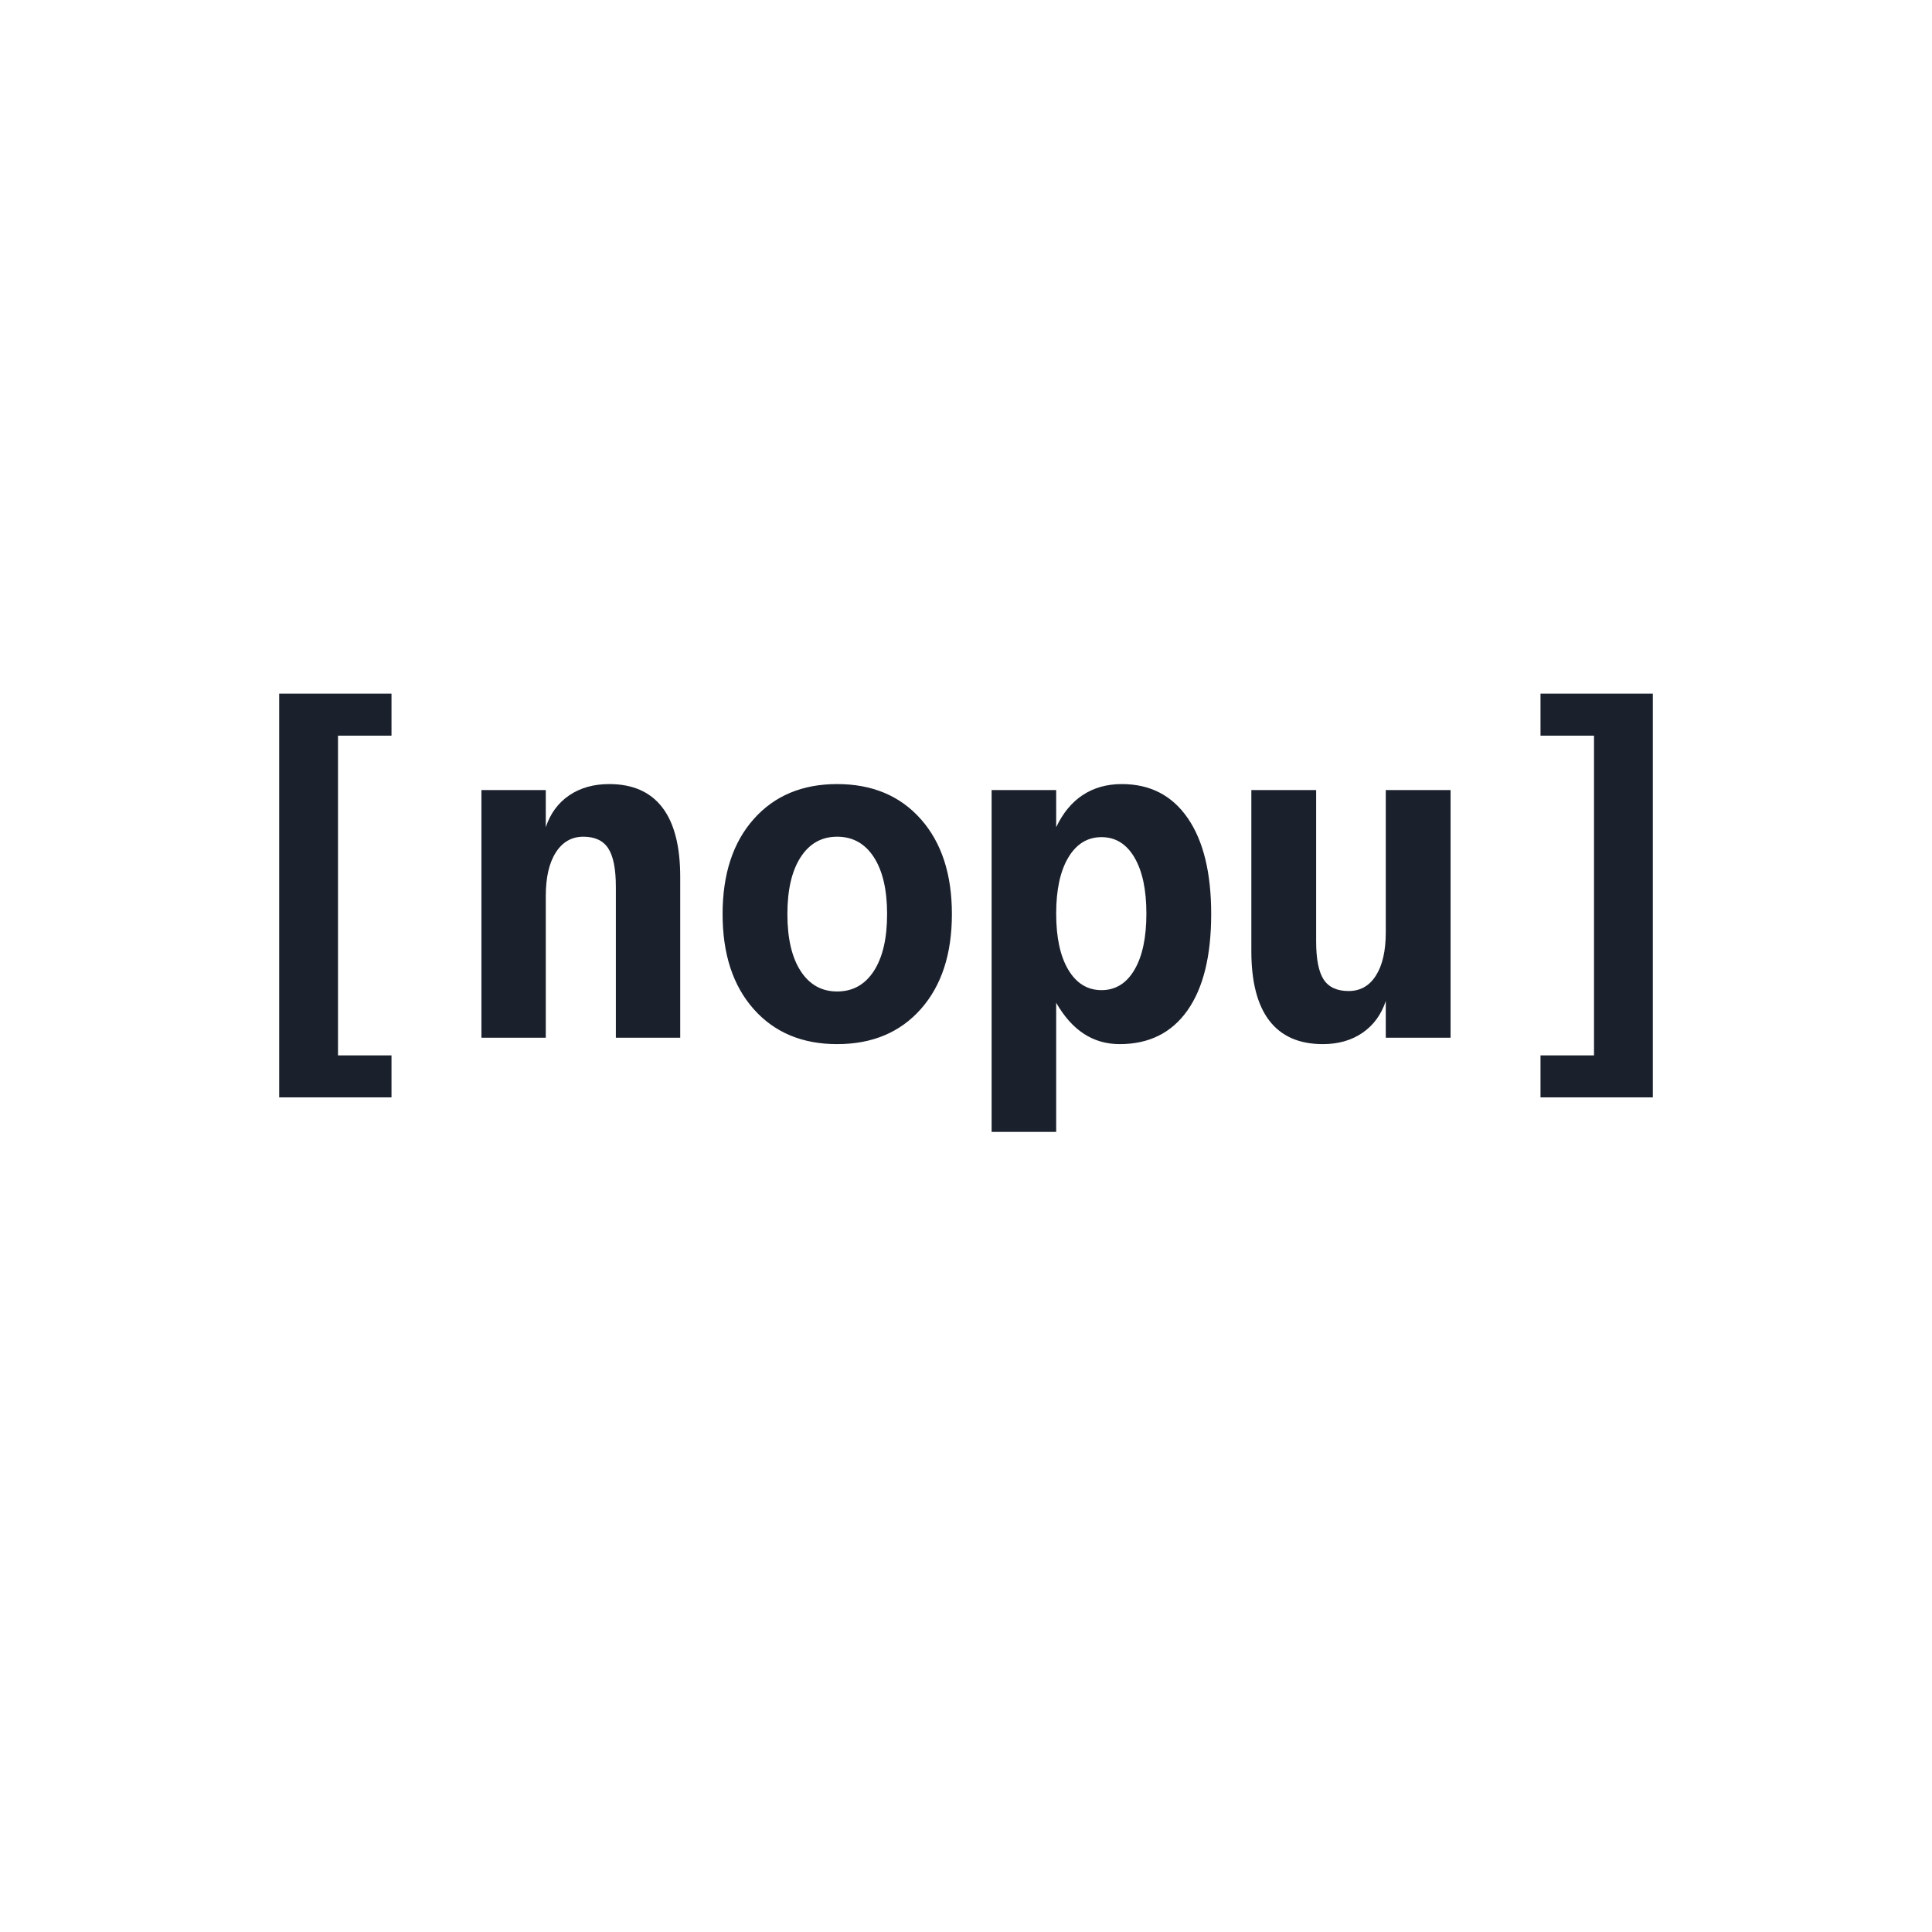
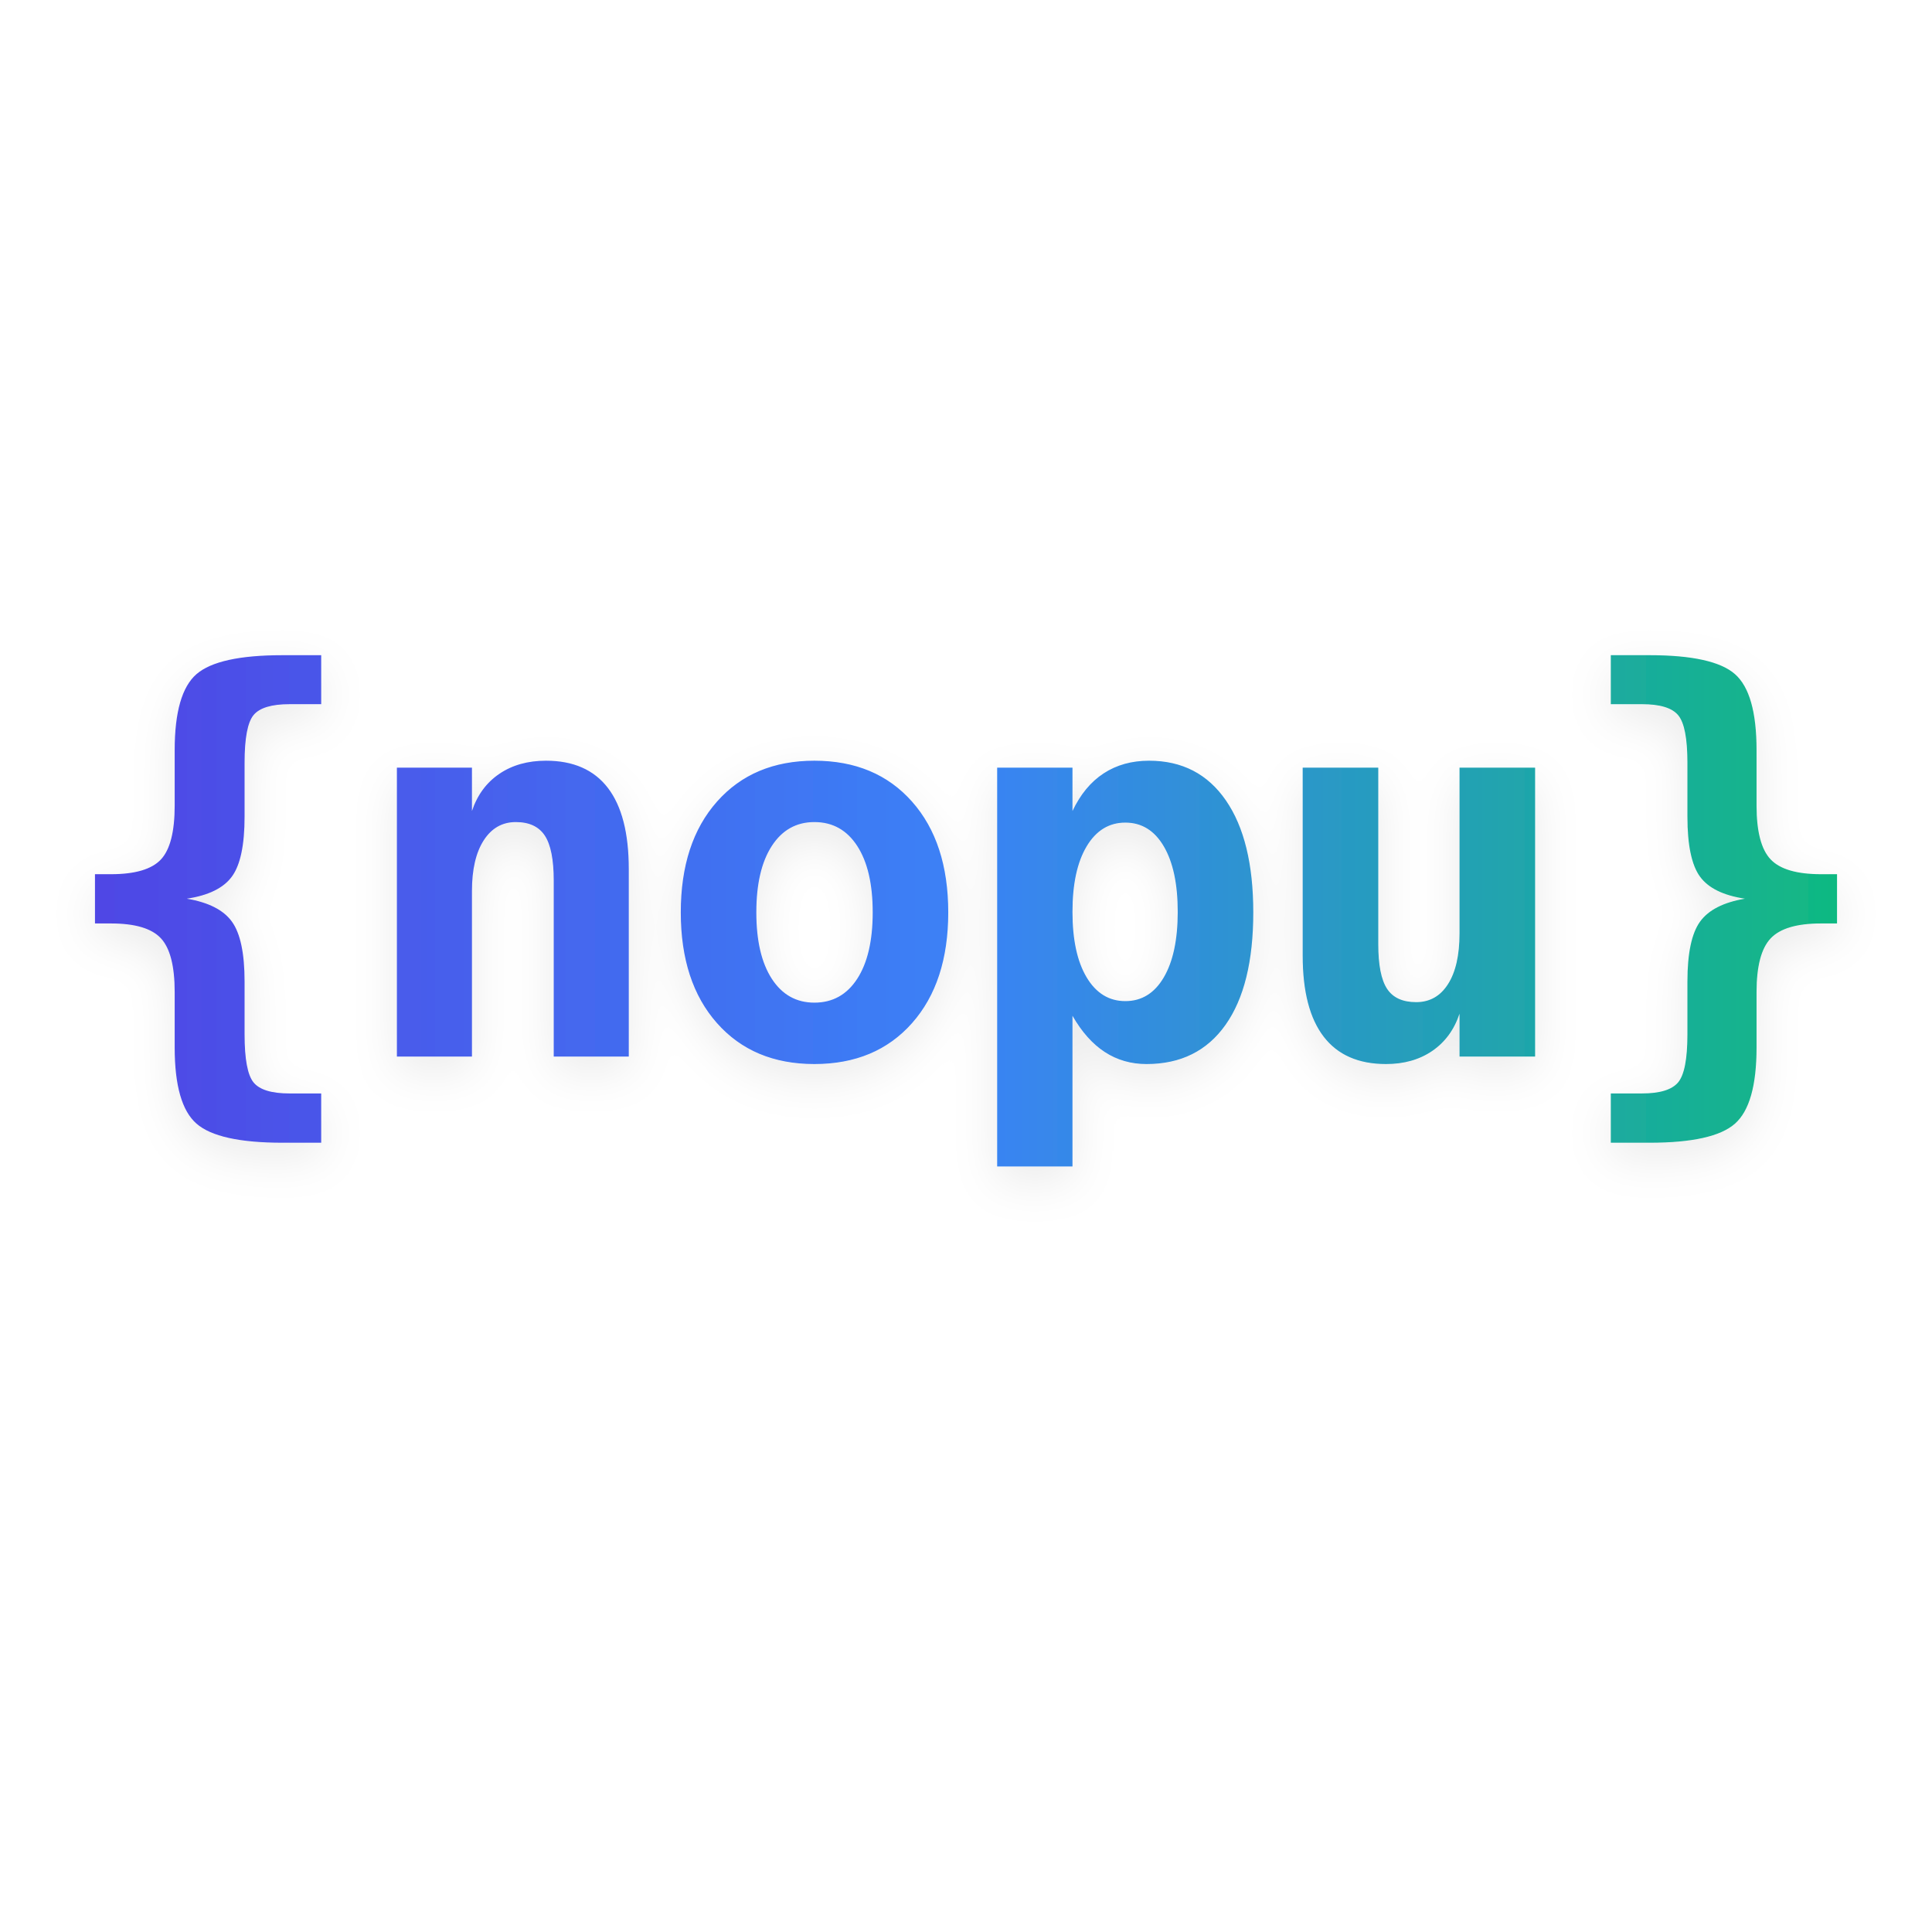
<svg xmlns="http://www.w3.org/2000/svg" width="1024" height="1024" viewBox="0 0 1024 1024">
  <defs>
    <filter id="cleanShadow" x="-50%" y="-50%" width="200%" height="200%">
      <feDropShadow dx="0" dy="4" stdDeviation="8" flood-color="#000000" flood-opacity="0.06" />
    </filter>
+     <linearGradient id="nopuGradient" x1="0%" y1="0%" x2="100%" y2="0%">
+       <stop offset="0%" stop-color="#4f46e5" />
+       <stop offset="50%" stop-color="#3b82f6" />
+       <stop offset="100%" stop-color="#10b981" />
+     </linearGradient>
+     <filter id="textShadow" x="-20%" y="-20%" width="140%" height="140%">
+       <feDropShadow dx="0" dy="8" stdDeviation="12" flood-color="#000000" flood-opacity="0.08" />
+     </filter>
  </defs>
  <rect width="1024" height="1024" fill="#ffffff" filter="url(#cleanShadow)" />
-   <text x="512" y="550" text-anchor="middle" fill="#1a202c" font-family="SF Mono, Monaco, 'Fira Code', 'JetBrains Mono', 'Cascadia Code', Consolas, monospace" font-size="240" font-weight="700" letter-spacing="-8px">[nopu]</text>
+   <text x="512" y="560" text-anchor="middle" fill="url(#nopuGradient)" font-family="SF Mono, Monaco, 'Fira Code', 'JetBrains Mono', 'Cascadia Code', Consolas, monospace" font-size="280" font-weight="700" letter-spacing="-8px" filter="url(#textShadow)">{nopu}</text>
</svg>
